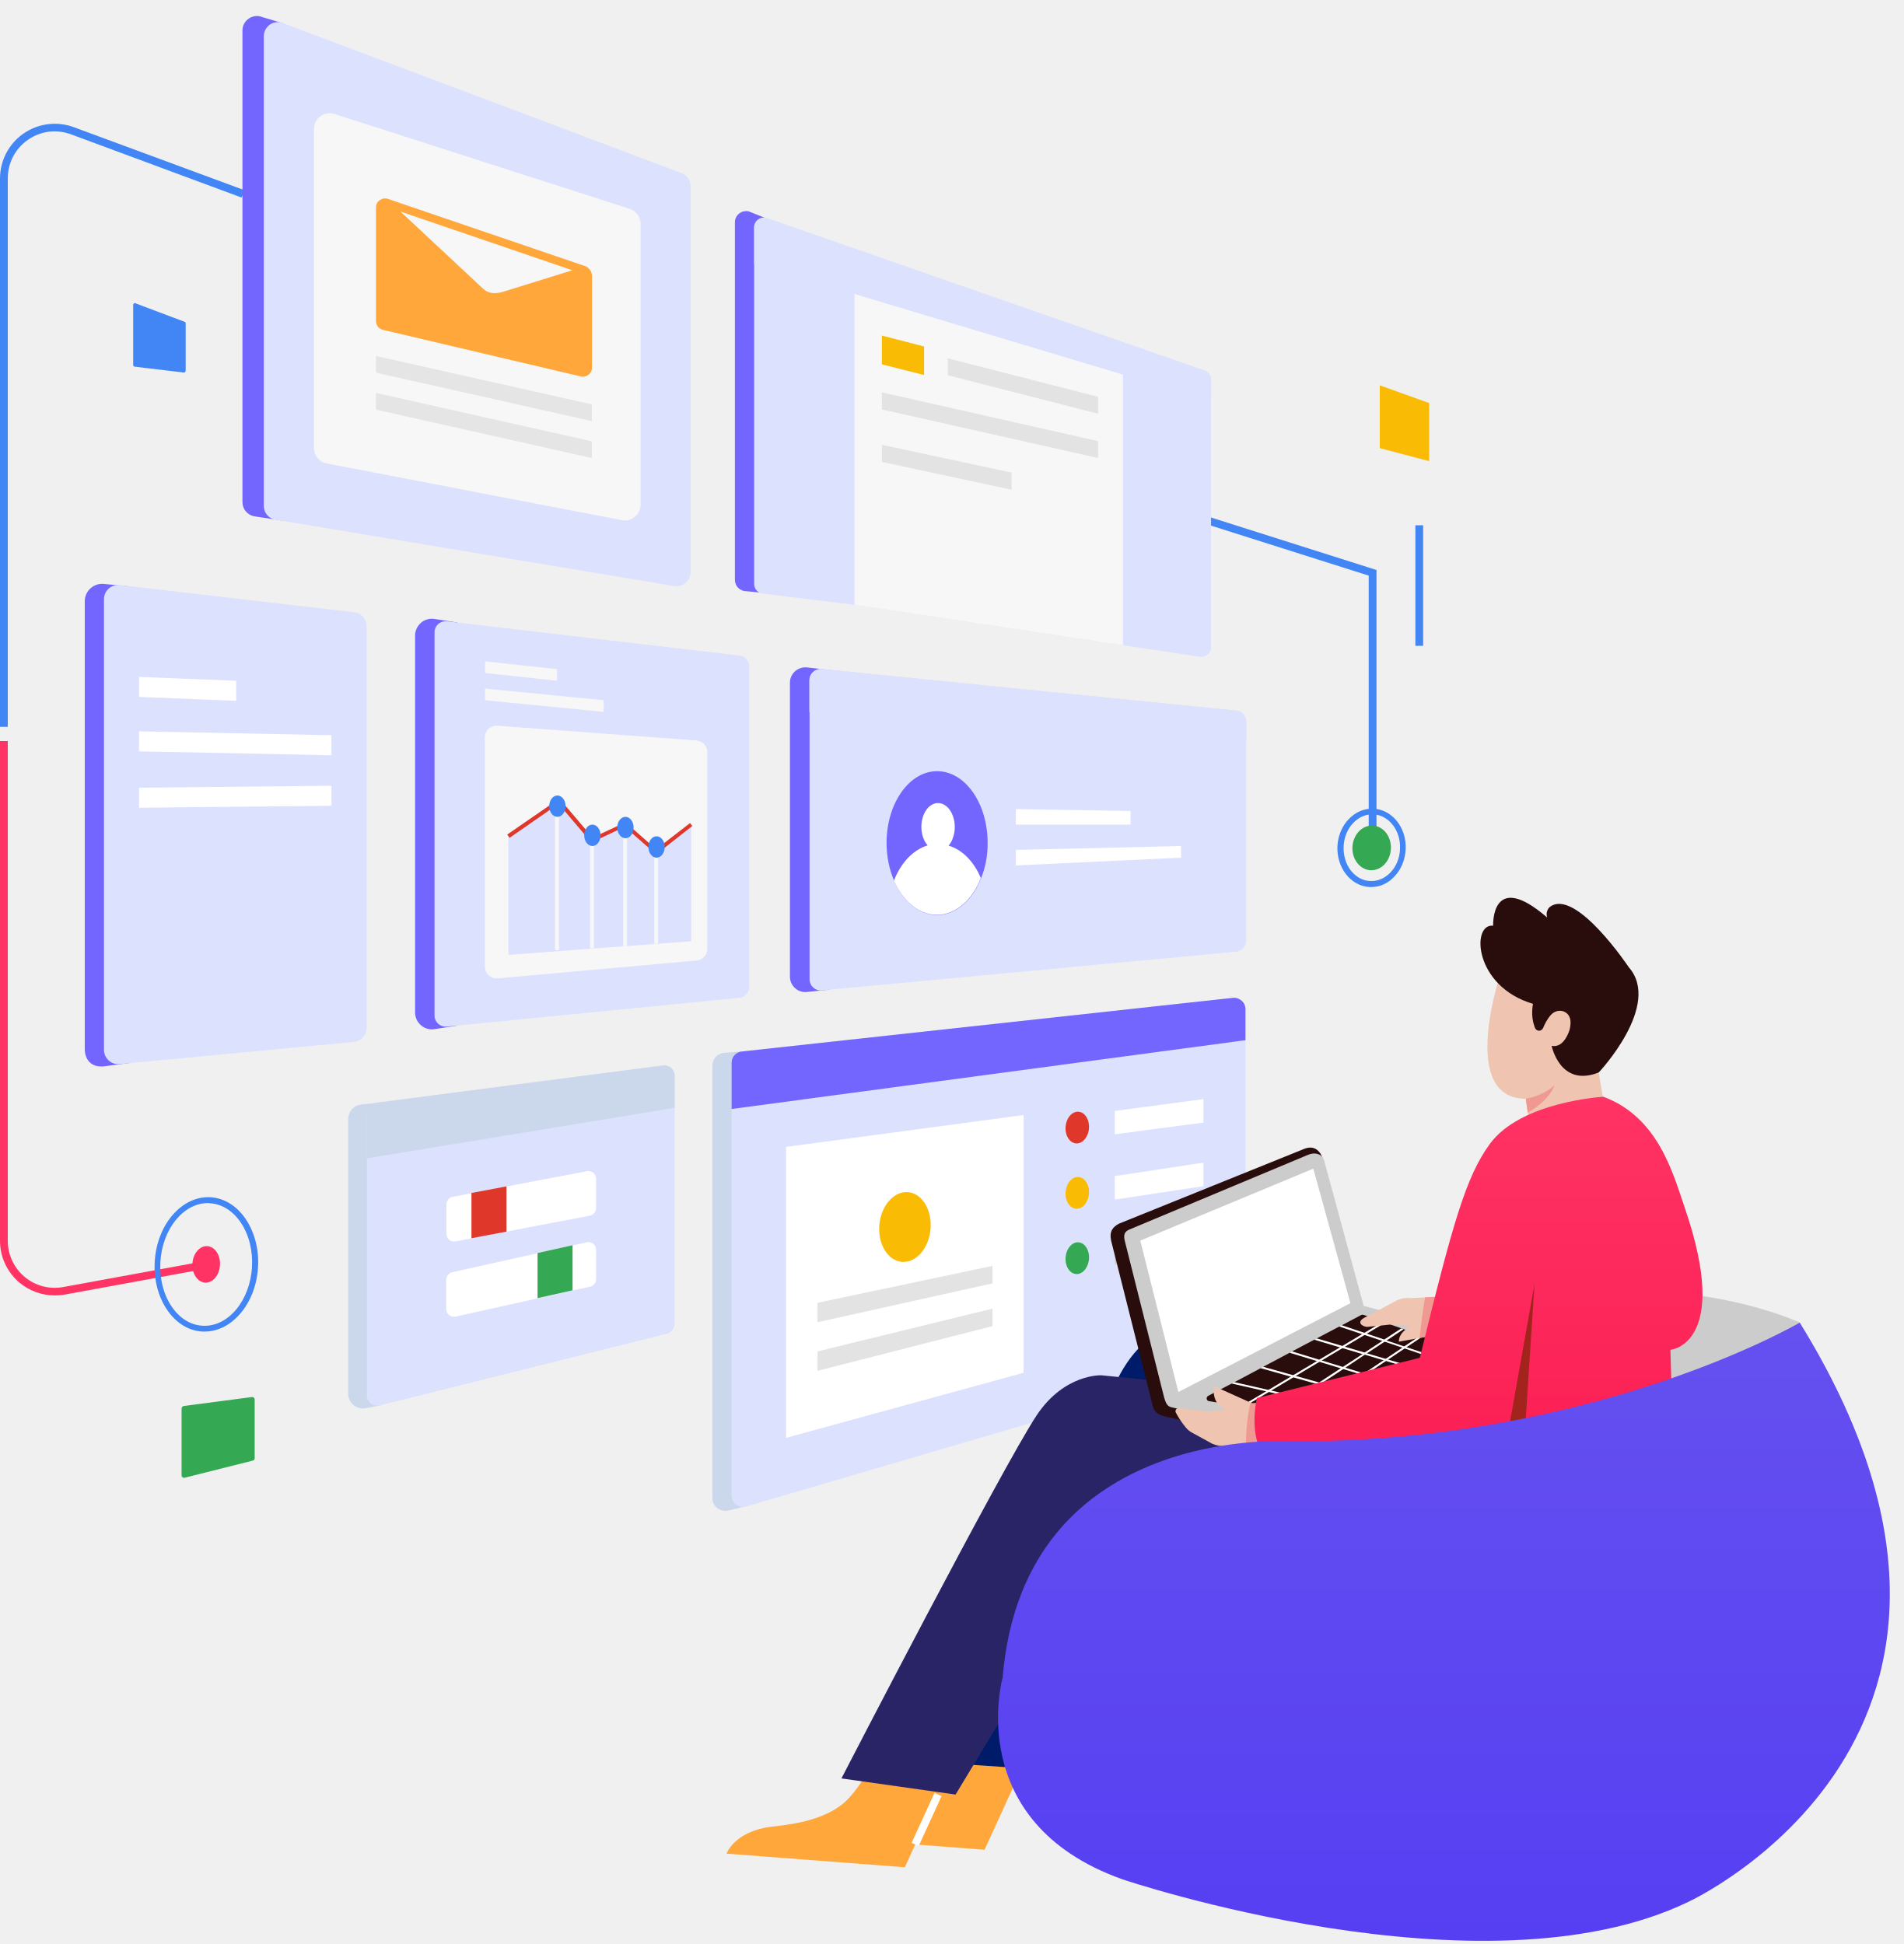
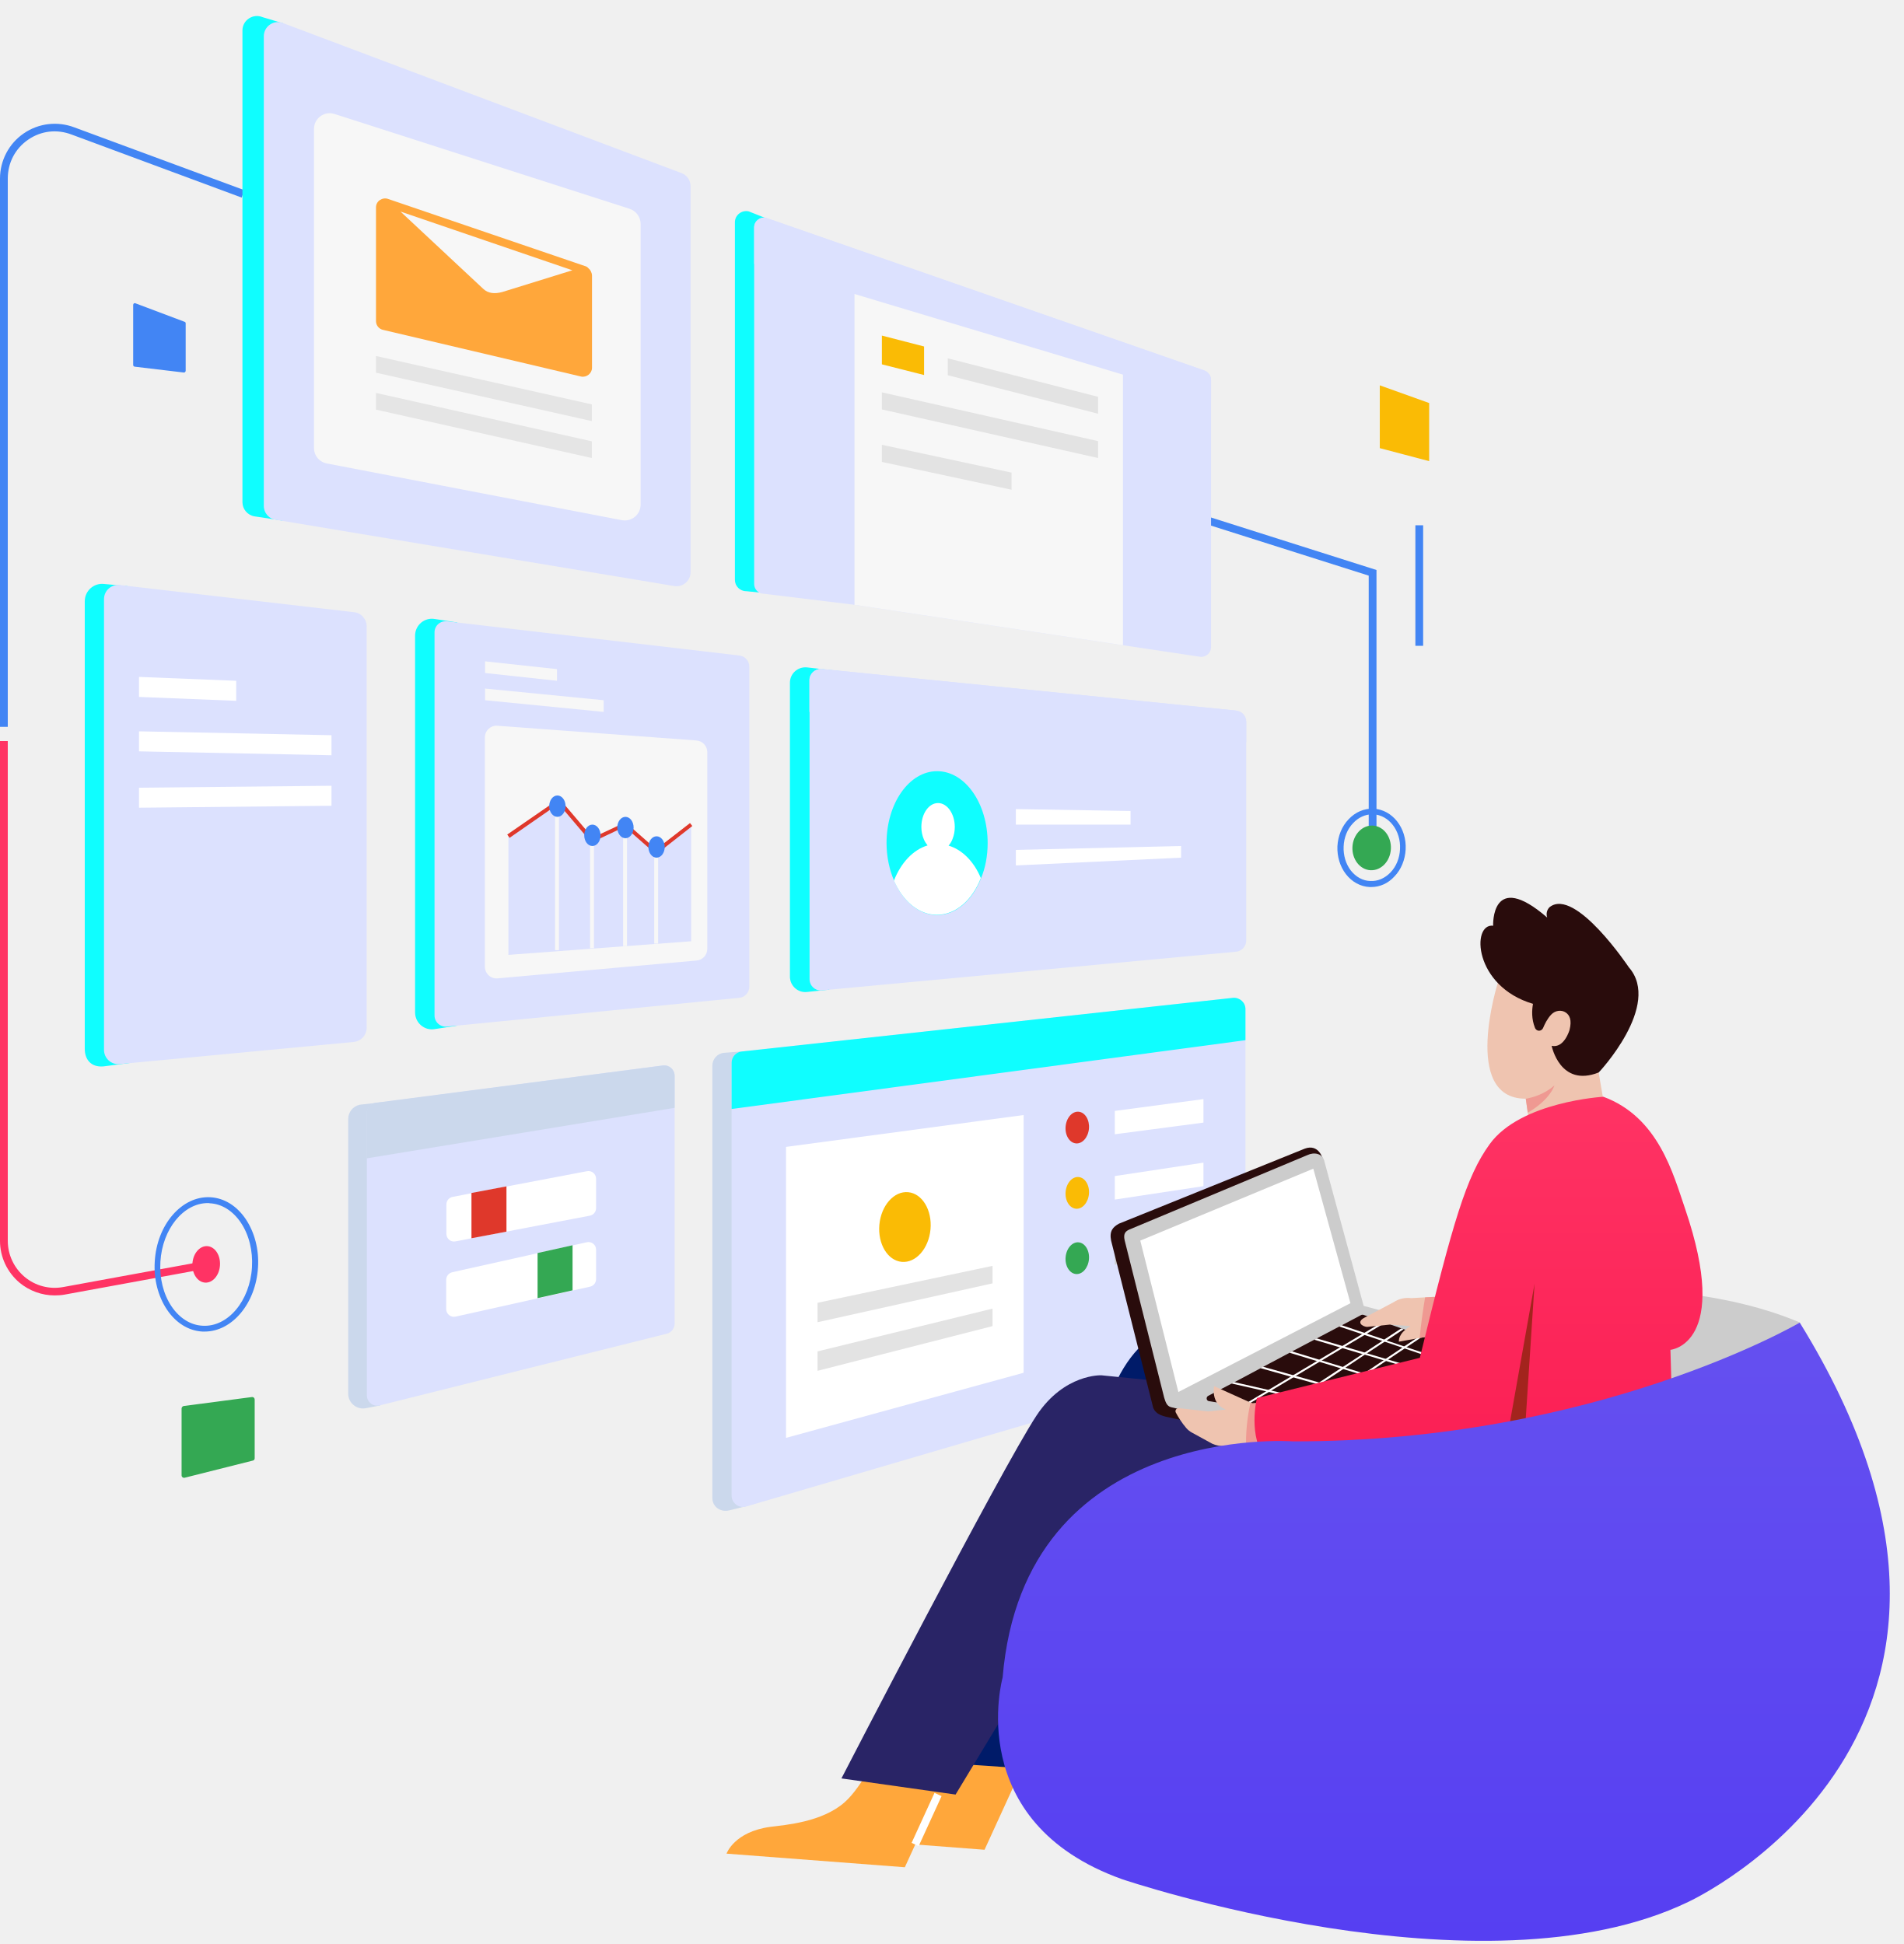
<svg xmlns="http://www.w3.org/2000/svg" width="94" height="96" viewBox="0 0 94 96" fill="none">
  <path d="M10.861 62.478C10.89 61.981 10.609 61.56 10.234 61.538C9.858 61.516 9.53 61.901 9.5 62.399C9.471 62.896 9.752 63.317 10.128 63.339C10.504 63.361 10.832 62.976 10.861 62.478Z" fill="#FF3364" />
  <path d="M12.574 69.115V72.014C12.574 72.072 12.536 72.12 12.478 72.129L9.119 72.974C9.042 72.993 8.965 72.936 8.965 72.859V69.557C8.965 69.499 9.013 69.442 9.071 69.432L12.43 68.991C12.517 68.981 12.574 69.039 12.574 69.115Z" fill="#34A853" />
  <path d="M9.167 15.967V18.309C9.167 18.357 9.119 18.405 9.071 18.396L6.652 18.108C6.604 18.098 6.575 18.069 6.575 18.021V15.055C6.575 14.998 6.633 14.95 6.69 14.979L9.109 15.89C9.148 15.9 9.167 15.929 9.167 15.967Z" fill="#4285F4" />
  <path d="M68.122 19.029V22.13L70.56 22.773V19.903L68.122 19.029Z" fill="#FABB05" />
  <path d="M67.959 41.634H67.575V28.426L57.439 25.211L57.554 24.846L67.959 28.148V41.634Z" fill="#4285F4" />
  <path d="M0.384 35.894H0V8.816C0 7.923 0.442 7.088 1.171 6.589C1.91 6.08 2.841 5.975 3.676 6.292L12.066 9.392L11.931 9.757L3.542 6.647C2.812 6.368 2.035 6.455 1.392 6.896C0.749 7.338 0.384 8.039 0.384 8.816V35.894Z" fill="#4285F4" />
  <path d="M2.697 63.971C2.073 63.971 1.459 63.75 0.969 63.347C0.355 62.828 0 62.08 0 61.273V36.595H0.384V61.273C0.384 61.964 0.691 62.617 1.219 63.059C1.747 63.5 2.438 63.683 3.12 63.558L10.136 62.272L10.204 62.646L3.187 63.932C3.024 63.961 2.86 63.971 2.697 63.971Z" fill="#FF3364" />
  <path d="M68.67 41.919C68.7 41.31 68.299 40.795 67.775 40.769C67.251 40.744 66.802 41.217 66.772 41.825C66.742 42.434 67.143 42.949 67.667 42.974C68.191 43 68.64 42.527 68.67 41.919Z" fill="#34A853" />
  <path d="M67.7 43.804C67.671 43.804 67.652 43.804 67.623 43.804C67.172 43.784 66.75 43.554 66.452 43.17C66.155 42.786 66.011 42.297 66.03 41.788C66.059 41.279 66.251 40.799 66.587 40.454C66.922 40.099 67.354 39.916 67.815 39.935C68.746 39.983 69.457 40.886 69.399 41.951C69.37 42.46 69.178 42.94 68.842 43.285C68.535 43.621 68.132 43.804 67.7 43.804ZM67.748 40.214C67.402 40.214 67.067 40.367 66.807 40.646C66.519 40.943 66.356 41.356 66.337 41.797C66.318 42.239 66.442 42.661 66.692 42.988C66.942 43.304 67.278 43.496 67.652 43.506C68.026 43.525 68.372 43.372 68.65 43.084C68.938 42.786 69.101 42.373 69.121 41.932C69.169 41.02 68.573 40.252 67.806 40.214C67.786 40.214 67.767 40.214 67.748 40.214Z" fill="#4285F4" />
  <path d="M10.107 65.756C10.069 65.756 10.031 65.756 9.992 65.756C9.301 65.718 8.677 65.324 8.236 64.662C7.804 64.009 7.583 63.164 7.641 62.291C7.746 60.467 8.984 59.046 10.386 59.123C11.077 59.162 11.701 59.555 12.142 60.217C12.574 60.87 12.795 61.715 12.738 62.588C12.632 64.364 11.461 65.756 10.107 65.756ZM10.261 59.411C9.061 59.411 8.015 60.688 7.919 62.31C7.871 63.126 8.063 63.903 8.466 64.508C8.86 65.094 9.407 65.439 10.002 65.468C11.25 65.545 12.344 64.239 12.44 62.579C12.488 61.763 12.296 60.985 11.893 60.381C11.499 59.795 10.952 59.45 10.357 59.421C10.328 59.411 10.29 59.411 10.261 59.411Z" fill="#4285F4" />
  <path d="M70.263 25.94H69.879V31.892H70.263V25.94Z" fill="#4285F4" />
-   <path d="M6.297 28.945L5.155 28.839C4.636 28.772 4.185 29.175 4.185 29.693V51.799C4.185 52.298 4.473 52.711 5.097 52.663L6.498 52.481L6.297 28.945Z" fill="#7366FF" />
+   <path d="M6.297 28.945L5.155 28.839C4.636 28.772 4.185 29.175 4.185 29.693V51.799C4.185 52.298 4.473 52.711 5.097 52.663L6.498 52.481L6.297 28.945Z" fill="#0ffeff" />
  <path d="M18.103 30.932V50.753C18.103 51.118 17.825 51.415 17.47 51.454L5.903 52.548C5.49 52.586 5.135 52.26 5.135 51.847V29.588C5.135 29.175 5.481 28.858 5.894 28.887L17.47 30.231C17.825 30.26 18.103 30.567 18.103 30.932Z" fill="#DCE1FE" />
  <path d="M6.863 33.427V34.416L11.662 34.608V33.619L6.863 33.427Z" fill="white" />
  <path d="M6.863 36.115V37.104L16.366 37.296V36.307L6.863 36.115Z" fill="white" />
  <path d="M6.863 38.899V39.887L16.366 39.791V38.803L6.863 38.899Z" fill="white" />
-   <path d="M22.576 30.74L21.463 30.567C20.954 30.48 20.493 30.874 20.493 31.392V49.995C20.493 50.513 20.954 50.907 21.463 50.82L22.576 50.648V30.74Z" fill="#7366FF" />
+   <path d="M22.576 30.74L21.463 30.567C20.954 30.48 20.493 30.874 20.493 31.392V49.995C20.493 50.513 20.954 50.907 21.463 50.82L22.576 50.648V30.74Z" fill="#0ffeff" />
  <path d="M21.453 50.148V31.229C21.453 30.893 21.741 30.644 22.077 30.682L36.504 32.371C36.782 32.4 36.994 32.64 36.994 32.919V48.728C36.994 49.006 36.782 49.246 36.504 49.275L22.077 50.696C21.741 50.734 21.453 50.475 21.453 50.148Z" fill="#DCE1FE" />
  <path d="M23.939 36.413V47.739C23.939 48.075 24.227 48.344 24.563 48.315L34.402 47.432C34.7 47.403 34.92 47.154 34.92 46.856V37.142C34.92 36.835 34.68 36.585 34.373 36.566L24.534 35.837C24.208 35.827 23.939 36.086 23.939 36.413Z" fill="#F7F7F7" />
  <path d="M25.101 47.154V41.298L27.596 39.571L29.228 41.49L30.86 40.722L32.396 42.066L34.123 40.722V46.482L25.101 47.154Z" fill="#DCE1FE" />
  <path d="M27.596 39.955H27.404V46.923H27.596V39.955Z" fill="#F7F7F7" />
  <path d="M29.324 41.682H29.132V46.827H29.324V41.682Z" fill="#F7F7F7" />
  <path d="M32.396 42.191L30.841 40.828L29.199 41.605L27.577 39.695L25.158 41.375L25.043 41.212L27.616 39.436L29.257 41.365L30.879 40.607L32.396 41.941L34.066 40.646L34.181 40.79L32.396 42.191Z" fill="#DF382B" />
  <path d="M27.52 40.338C27.742 40.338 27.923 40.102 27.923 39.81C27.923 39.519 27.742 39.283 27.52 39.283C27.297 39.283 27.116 39.519 27.116 39.81C27.116 40.102 27.297 40.338 27.52 40.338Z" fill="#4285F4" />
  <path d="M30.956 40.914H30.764V46.722H30.956V40.914Z" fill="#F7F7F7" />
  <path d="M32.492 42.258H32.3V46.597H32.492V42.258Z" fill="#F7F7F7" />
  <path d="M29.247 41.778C29.47 41.778 29.651 41.542 29.651 41.25C29.651 40.959 29.47 40.722 29.247 40.722C29.025 40.722 28.844 40.959 28.844 41.25C28.844 41.542 29.025 41.778 29.247 41.778Z" fill="#4285F4" />
  <path d="M30.879 41.394C31.102 41.394 31.282 41.158 31.282 40.866C31.282 40.575 31.102 40.338 30.879 40.338C30.657 40.338 30.476 40.575 30.476 40.866C30.476 41.158 30.657 41.394 30.879 41.394Z" fill="#4285F4" />
  <path d="M32.415 42.354C32.638 42.354 32.818 42.118 32.818 41.826C32.818 41.535 32.638 41.298 32.415 41.298C32.192 41.298 32.012 41.535 32.012 41.826C32.012 42.118 32.192 42.354 32.415 42.354Z" fill="#4285F4" />
  <path d="M23.949 34.003V34.579L29.804 35.155V34.579L23.949 34.003Z" fill="#F7F7F7" />
  <path d="M23.949 32.659V33.235L27.5 33.619V33.043L23.949 32.659Z" fill="#F7F7F7" />
-   <path d="M13.947 25.71L12.565 25.499C12.219 25.441 11.97 25.144 11.97 24.798V1.502C11.97 0.993 12.498 0.648 12.968 0.849L13.966 1.147L13.947 25.71Z" fill="#7366FF" />
+   <path d="M13.947 25.71L12.565 25.499C12.219 25.441 11.97 25.144 11.97 24.798V1.502C11.97 0.993 12.498 0.648 12.968 0.849L13.966 1.147L13.947 25.71Z" fill="#0ffeff" />
  <path d="M34.095 9.19V28.254C34.095 28.676 33.73 28.993 33.317 28.945L13.64 25.672C13.285 25.633 13.025 25.336 13.025 24.98V1.79C13.025 1.3 13.515 0.964 13.966 1.137L33.644 8.547C33.912 8.643 34.095 8.902 34.095 9.19Z" fill="#DCE1FE" />
  <path d="M16.519 5.629L31.09 10.313C31.407 10.419 31.628 10.717 31.628 11.053V24.923C31.628 25.403 31.196 25.767 30.716 25.691L16.145 22.888C15.771 22.821 15.502 22.504 15.502 22.12V6.368C15.502 5.841 16.011 5.466 16.519 5.629Z" fill="#F7F7F7" />
  <path d="M29.055 13.251C29.007 13.193 28.95 13.155 28.873 13.136L19.159 9.824C18.89 9.728 18.564 9.92 18.564 10.237V15.862C18.564 16.073 18.718 16.255 18.929 16.294L28.7 18.597C28.969 18.645 29.228 18.434 29.228 18.165V13.606C29.219 13.452 29.151 13.328 29.055 13.251ZM24.794 14.422C24.429 14.518 24.102 14.499 23.853 14.259L19.773 10.448L28.259 13.347L24.794 14.422Z" fill="#FFA73B" />
  <path d="M29.219 19.97V20.795L18.564 18.405V17.58L29.219 19.97Z" fill="#E5E5E5" />
  <path d="M29.219 21.794V22.619L18.564 20.229V19.404L29.219 21.794Z" fill="#E5E5E5" />
-   <path d="M41.611 33.159L39.835 32.957C39.384 32.919 39 33.264 39 33.715V48.229C39 48.68 39.393 49.035 39.835 48.987L40.939 48.872L41.611 33.159Z" fill="#7366FF" />
+   <path d="M41.611 33.159L39.835 32.957C39.384 32.919 39 33.264 39 33.715V48.229C39 48.68 39.393 49.035 39.835 48.987L40.939 48.872L41.611 33.159Z" fill="#0ffeff" />
  <path d="M61.528 35.645V46.443C61.528 46.741 61.298 46.981 61.01 47L40.555 48.91C40.238 48.929 39.969 48.68 39.969 48.353V33.59C39.969 33.274 40.238 33.024 40.555 33.034L61.01 35.088C61.298 35.107 61.528 35.347 61.528 35.645Z" fill="#DCE1FE" />
  <path d="M61.528 35.645V36.643L39.96 35.155V33.59C39.96 33.274 40.228 33.024 40.545 33.034L61 35.088C61.298 35.107 61.528 35.347 61.528 35.645Z" fill="#DCE1FE" />
-   <path d="M48.762 41.634C48.762 42.268 48.647 42.863 48.435 43.372C48.013 44.456 47.197 45.186 46.266 45.186C45.364 45.186 44.577 44.504 44.145 43.496C43.914 42.959 43.77 42.316 43.77 41.634C43.77 39.676 44.884 38.083 46.266 38.083C47.648 38.083 48.762 39.666 48.762 41.634Z" fill="#7366FF" />
+   <path d="M48.762 41.634C48.762 42.268 48.647 42.863 48.435 43.372C48.013 44.456 47.197 45.186 46.266 45.186C45.364 45.186 44.577 44.504 44.145 43.496C43.914 42.959 43.77 42.316 43.77 41.634C43.77 39.676 44.884 38.083 46.266 38.083C47.648 38.083 48.762 39.666 48.762 41.634Z" fill="#0ffeff" />
  <path d="M46.832 41.759C46.919 41.663 46.986 41.548 47.034 41.413C47.101 41.241 47.139 41.049 47.139 40.838C47.139 40.185 46.765 39.657 46.314 39.657C45.853 39.657 45.489 40.185 45.489 40.838C45.489 41.068 45.536 41.27 45.613 41.452C45.661 41.567 45.728 41.663 45.796 41.749C45.085 41.961 44.481 42.604 44.135 43.487C44.577 44.504 45.364 45.176 46.256 45.176C47.188 45.176 48.003 44.447 48.426 43.362C48.09 42.556 47.514 41.961 46.832 41.759Z" fill="white" />
  <path d="M50.154 39.955L55.817 40.05V40.722H50.154V39.955Z" fill="white" />
  <path d="M50.154 41.97L58.312 41.778V42.354L50.154 42.738V41.97Z" fill="white" />
  <path d="M18.794 54.439L17.758 54.554C17.422 54.631 17.191 54.919 17.191 55.264V68.828C17.191 69.288 17.623 69.634 18.074 69.538L18.775 69.403L18.794 54.439Z" fill="#CBD8EC" />
  <path d="M33.308 53.124V65.362C33.308 65.593 33.145 65.804 32.924 65.862L18.746 69.403C18.42 69.48 18.113 69.24 18.113 68.904V54.977C18.113 54.717 18.305 54.506 18.554 54.468L32.732 52.615C33.039 52.577 33.308 52.817 33.308 53.124Z" fill="#DCE1FE" />
  <path d="M29.43 58.211V59.661C29.43 59.843 29.295 60.006 29.113 60.035L25.389 60.745L25.005 60.822L23.277 61.148L22.797 61.245L22.49 61.302C22.25 61.35 22.039 61.168 22.039 60.928V59.478C22.039 59.296 22.173 59.133 22.355 59.104L22.807 59.018L23.287 58.922L25.014 58.595L25.398 58.518L28.979 57.837C29.209 57.789 29.43 57.971 29.43 58.211Z" fill="white" />
  <path d="M29.43 61.715V63.164C29.43 63.347 29.305 63.5 29.132 63.539L28.268 63.731L26.541 64.115L25.389 64.374L22.797 64.95L22.5 65.017C22.259 65.074 22.029 64.892 22.029 64.642V63.203C22.029 63.02 22.154 62.867 22.327 62.828L22.787 62.723L25.379 62.147L26.531 61.888L28.259 61.504L28.95 61.35C29.199 61.283 29.43 61.465 29.43 61.715Z" fill="white" />
  <path d="M33.308 53.124V54.708L18.103 57.203V54.967C18.103 54.708 18.295 54.497 18.545 54.458L32.732 52.615C33.039 52.577 33.308 52.817 33.308 53.124Z" fill="#CBD8EC" />
  <path d="M25.005 58.586V60.822L23.277 61.148V58.912L25.005 58.586Z" fill="#DF382B" />
  <path d="M28.268 61.494V63.721L26.541 64.105V61.878L28.268 61.494Z" fill="#34A853" />
  <path d="M36.946 51.895L35.746 51.991C35.419 52.02 35.17 52.298 35.17 52.625V73.972C35.17 74.404 35.563 74.692 36.005 74.587L36.936 74.356L36.946 51.895Z" fill="#CBD8EC" />
  <path d="M61.49 49.832V66.745C61.49 66.994 61.326 67.215 61.086 67.282L36.84 74.395C36.485 74.5 36.12 74.232 36.12 73.857V52.481C36.12 52.193 36.341 51.943 36.638 51.924L60.885 49.275C61.211 49.256 61.49 49.505 61.49 49.832Z" fill="#DCE1FE" />
  <path d="M38.808 56.637L50.537 55.063V67.791L38.808 71.006V56.637Z" fill="white" />
  <path d="M53.763 55.735C53.724 56.167 53.436 56.493 53.12 56.464C52.803 56.435 52.572 56.061 52.611 55.629C52.649 55.197 52.937 54.871 53.254 54.9C53.571 54.928 53.801 55.303 53.763 55.735Z" fill="#DF382B" />
  <path d="M55.039 54.861V56.013L59.416 55.437V54.276L55.039 54.861Z" fill="white" />
  <path d="M53.763 58.96C53.724 59.392 53.436 59.718 53.12 59.69C52.803 59.661 52.572 59.286 52.611 58.854C52.649 58.422 52.937 58.096 53.254 58.125C53.571 58.154 53.801 58.528 53.763 58.96Z" fill="#FABB05" />
  <path d="M55.039 58.077V59.238L59.416 58.576V57.415L55.039 58.077Z" fill="white" />
  <path d="M53.763 62.185C53.724 62.617 53.436 62.944 53.12 62.915C52.803 62.886 52.572 62.511 52.611 62.08C52.649 61.648 52.937 61.321 53.254 61.35C53.571 61.379 53.801 61.753 53.763 62.185Z" fill="#34A853" />
  <path d="M55.039 61.302V62.454L59.416 61.715V60.553L55.039 61.302Z" fill="#CCCCCC" />
-   <path d="M61.49 49.832V51.367L36.12 54.765V52.481C36.12 52.193 36.341 51.943 36.638 51.924L60.885 49.275C61.211 49.256 61.49 49.505 61.49 49.832Z" fill="#7366FF" />
+   <path d="M61.49 49.832V51.367L36.12 54.765V52.481C36.12 52.193 36.341 51.943 36.638 51.924L60.885 49.275C61.211 49.256 61.49 49.505 61.49 49.832Z" fill="#0ffeff" />
  <path d="M45.94 60.71C46.027 59.76 45.533 58.937 44.837 58.873C44.14 58.809 43.504 59.527 43.416 60.477C43.329 61.428 43.823 62.25 44.52 62.314C45.217 62.378 45.852 61.66 45.94 60.71Z" fill="#FABB05" />
  <path d="M40.363 64.335V65.295L49.002 63.376V62.512L40.363 64.335Z" fill="#E3E3E3" />
  <path d="M40.363 66.735V67.695L49.002 65.487V64.623L40.363 66.735Z" fill="#E3E3E3" />
-   <path d="M38.923 11.216L36.965 10.438C36.619 10.361 36.283 10.621 36.283 10.976V28.637C36.283 28.945 36.533 29.194 36.84 29.194L38.654 29.377L38.923 11.216Z" fill="#7366FF" />
+   <path d="M38.923 11.216L36.965 10.438C36.619 10.361 36.283 10.621 36.283 10.976V28.637C36.283 28.945 36.533 29.194 36.84 29.194L38.654 29.377L38.923 11.216Z" fill="#0ffeff" />
  <path d="M59.791 18.76V31.959C59.791 32.227 59.56 32.448 59.291 32.439L55.442 31.863L42.187 29.866L37.694 29.319C37.435 29.309 37.234 29.098 37.234 28.839V11.235C37.234 10.928 37.522 10.697 37.829 10.765L59.426 18.29C59.637 18.348 59.791 18.54 59.791 18.76Z" fill="#DCE1FE" />
  <path d="M55.442 17.052V31.863L42.187 29.866V13.222L55.442 17.052Z" fill="#F7F7F7" />
  <path d="M59.791 18.76V19.807L37.234 13.03V11.225C37.234 10.918 37.522 10.688 37.829 10.755L59.426 18.28C59.637 18.348 59.791 18.54 59.791 18.76Z" fill="#DCE1FE" />
  <path d="M43.54 19.375V20.219L54.214 22.619V21.784L43.54 19.375Z" fill="#E3E3E3" />
  <path d="M43.54 21.966V22.811L49.942 24.184V23.339L43.54 21.966Z" fill="#E3E3E3" />
  <path d="M45.623 17.11L43.54 16.572V17.992L45.623 18.52V17.11Z" fill="#FABB05" />
  <path d="M46.794 17.695V18.53L54.214 20.431V19.596L46.794 17.695Z" fill="#E3E3E3" />
  <path d="M79.401 55.725L75.667 56.676L75.427 54.938L75.331 54.257H75.302C72.135 54.237 73.958 48.507 73.958 48.507L78.134 48.334L79.401 55.725Z" fill="#EFC4B0" />
  <path d="M80.418 47.768C80.418 47.768 77.779 43.813 76.512 44.792C76.512 44.792 76.281 44.984 76.387 45.311C73.603 42.901 73.718 45.714 73.718 45.714C72.634 45.589 72.758 48.709 75.686 49.572C75.629 49.889 75.609 50.312 75.782 50.753C75.801 50.811 75.859 50.868 75.916 50.888C76.022 50.926 76.137 50.868 76.185 50.763C76.262 50.58 76.387 50.312 76.588 50.1C76.78 49.899 77.088 49.851 77.308 50.004C77.491 50.129 77.615 50.369 77.491 50.859C77.491 50.859 77.231 51.78 76.608 51.646C76.608 51.646 77.02 53.719 78.93 52.961C78.93 52.97 82.06 49.64 80.418 47.768Z" fill="#290C0C" />
  <path d="M48.608 91.346L39.806 90.674C39.806 90.674 40.18 89.59 41.975 89.35C42.724 89.254 44.529 89.119 45.642 88.131C46.506 87.363 47.37 85.539 47.37 85.539L51.161 85.769L48.608 91.346Z" fill="#FFA73B" />
  <path d="M44.673 92.21L35.87 91.538C35.87 91.538 36.245 90.454 38.04 90.214C38.789 90.118 40.593 89.983 41.707 88.995C42.571 88.227 43.434 86.403 43.434 86.403L47.226 86.633L44.673 92.21Z" fill="#FFA73B" />
  <path d="M65.972 66.265L59.148 65.372C59.148 65.372 56.393 64.902 54.857 68.818L46.852 87.075L51.209 87.372L61.768 69.557L65.511 69.96L65.972 66.265Z" fill="#001B69" />
  <path d="M67.316 69.202L54.377 67.916C54.377 67.916 52.553 67.829 51.181 69.893C49.443 72.523 41.543 87.823 41.543 87.823L47.178 88.62L56.057 73.934L66.625 74.635L67.316 69.202Z" fill="#292466" />
  <path d="M67.537 64.998C67.873 64.911 80.553 61.801 88.856 65.305L89.518 70.277L66.894 74.808L67.537 64.998Z" fill="#CCCCCC" />
  <path d="M56.93 69.499L54.857 61.264C54.761 60.784 54.953 60.592 55.241 60.429L64.417 56.724C65.118 56.464 65.31 57.232 65.31 57.232L65.079 57.991L59.282 61.129L70.33 71.986L69.764 72.629L57.736 69.999C57.544 69.951 57.065 69.903 56.93 69.499Z" fill="#290C0C" />
  <path d="M64.552 57.04L55.759 60.717C55.615 60.784 55.433 60.88 55.529 61.264L57.477 69.019C57.544 69.231 57.602 69.432 57.813 69.49C59.887 69.989 69.975 72.408 70.004 72.312C70.023 72.225 73.248 68.453 74.467 67.033C74.678 66.783 74.563 66.399 74.246 66.313L67.326 64.489L65.396 57.386C65.32 56.944 64.868 56.887 64.552 57.04Z" fill="#CCCCCC" />
  <path d="M71.079 66.495L70.637 66.927L70.56 67.004L67.671 69.835L67.633 69.874L67.143 70.354C67.115 70.382 67.067 70.402 67.028 70.392L59.685 69.192C59.56 69.173 59.532 69 59.647 68.933L60.818 68.319L60.952 68.252L62.248 67.561L62.373 67.493L63.688 66.793L63.812 66.725L64.888 66.159L65.012 66.092L66.126 65.506L66.241 65.449L67.201 64.94C67.239 64.921 67.278 64.921 67.316 64.93L69.197 65.602L69.313 65.641L71.05 66.265C71.127 66.303 71.156 66.418 71.079 66.495Z" fill="#290C0C" />
  <path d="M68.317 65.249L61.315 69.419L61.364 69.501L68.366 65.332L68.317 65.249Z" fill="white" />
  <path d="M69.293 65.641L68.458 66.198L68.362 66.255L67.489 66.831L67.383 66.898L66.423 67.541L66.318 67.609L65.252 68.309L65.147 68.376L64.206 69L64.1 69.077L63.073 69.749L63.016 69.663L63.966 69.039L64.081 68.972L65.022 68.348L65.127 68.271L66.193 67.57L66.299 67.503L67.268 66.869L67.374 66.793L68.247 66.217L68.343 66.15L69.178 65.602H69.188L69.293 65.641Z" fill="white" />
  <path d="M67.681 69.787L67.671 69.835L67.662 69.883L67.633 69.874L64.1 69.077L63.966 69.039L60.798 68.319L60.933 68.252L64.081 68.972L64.206 69L67.681 69.787Z" fill="white" />
  <path d="M68.247 69.144L68.218 69.24L65.147 68.376L65.022 68.348L62.229 67.561L62.353 67.493L65.127 68.271L65.252 68.309L68.247 69.144Z" fill="white" />
  <path d="M63.669 66.802L66.193 67.57L66.318 67.609L69.034 68.434L69.063 68.348L66.423 67.541L66.299 67.503L63.784 66.735L63.669 66.802Z" fill="white" />
  <path d="M69.888 67.541L69.86 67.637L67.383 66.898L67.268 66.869L64.888 66.159L65.003 66.092L67.374 66.793L67.489 66.831L69.888 67.541Z" fill="white" />
  <path d="M70.064 65.996L64.245 69.899L64.298 69.979L70.118 66.076L70.064 65.996Z" fill="white" />
  <path d="M64.84 57.712L56.297 61.264L58.178 68.741L66.673 64.355L64.84 57.712Z" fill="white" />
  <path d="M70.637 66.927L70.608 67.013L70.56 67.004L68.362 66.255L68.247 66.217L66.116 65.506L66.231 65.439L68.343 66.15L68.458 66.198L70.637 66.927Z" fill="white" />
  <path d="M63.237 71.342L61.95 71.314L61.518 71.342L60.462 71.41C60.251 71.419 60.04 71.381 59.848 71.294L58.85 70.747C58.744 70.69 58.648 70.613 58.572 70.526C58.341 70.258 58.159 69.96 58.053 69.759C57.996 69.653 58.082 69.528 58.197 69.538L59.656 69.701L60.52 69.605C59.752 69.317 59.944 68.453 59.944 68.453L61.73 69.26L61.826 69.298L63.016 69.221L63.237 71.342Z" fill="#EFC4B0" />
  <path d="M63.237 71.343L61.95 71.314L61.518 71.343C61.509 70.469 61.634 69.73 61.739 69.269L61.835 69.308L63.025 69.231L63.237 71.343Z" fill="#EF9992" />
  <path d="M73.142 64.047L72.567 65.967L71.29 65.862L70.09 66.073L69.063 66.255C69.063 65.871 69.389 65.641 69.639 65.487L68.641 65.41L67.489 65.526C67.258 65.506 66.942 65.295 67.374 65.065L68.804 64.307C69.063 64.134 69.37 64.067 69.677 64.105L70.359 64.067L70.743 64.047H73.142Z" fill="#EFC4B0" />
  <path d="M73.142 64.047L72.567 65.967L71.29 65.862L70.09 66.073C70.157 65.343 70.263 64.652 70.359 64.067L70.743 64.047H73.142Z" fill="#EF9992" />
  <path d="M82.559 69.711L82.472 66.658C82.472 66.658 85.487 66.399 83.192 59.68C82.607 57.981 81.887 55.169 79.161 54.161C79.161 54.161 75.072 54.391 73.546 56.503C72.394 58.096 71.751 60.275 70.1 67.052L62.056 69.039C62.056 69.039 61.576 70.959 62.536 72.11L82.559 69.711Z" fill="url(#paint0_linear_901_2543)" />
  <path d="M75.763 63.395L75.273 70.91L74.419 70.959L75.763 63.395Z" fill="#A3241D" />
  <path d="M88.856 65.314C88.856 65.314 78.835 71.198 63.841 71.179C63.841 71.179 50.557 70.181 49.501 82.842C49.501 82.842 47.495 89.983 55.414 92.805C55.414 92.805 73.191 98.824 83.356 93.919C83.365 93.909 101.42 85.654 88.856 65.314Z" fill="url(#paint1_linear_901_2543)" />
  <path d="M46.138 88.537L45.007 91.006L45.356 91.166L46.487 88.697L46.138 88.537Z" fill="white" />
  <path d="M76.742 53.604C76.742 53.604 76.55 54.295 75.427 54.948L75.331 54.266H75.302C75.734 54.19 76.281 54.007 76.742 53.604Z" fill="#EF9992" />
  <defs>
    <linearGradient id="paint0_linear_901_2543" x1="72.995" y1="54.161" x2="72.995" y2="72.11" gradientUnits="userSpaceOnUse">
      <stop stop-color="#FF3364" />
      <stop offset="1" stop-color="#FB1F54" />
    </linearGradient>
    <linearGradient id="paint1_linear_901_2543" x1="71.288" y1="65.314" x2="71.288" y2="95.843" gradientUnits="userSpaceOnUse">
      <stop stop-color="#6550F0" />
      <stop offset="1" stop-color="#563FF2" />
    </linearGradient>
  </defs>
</svg>
